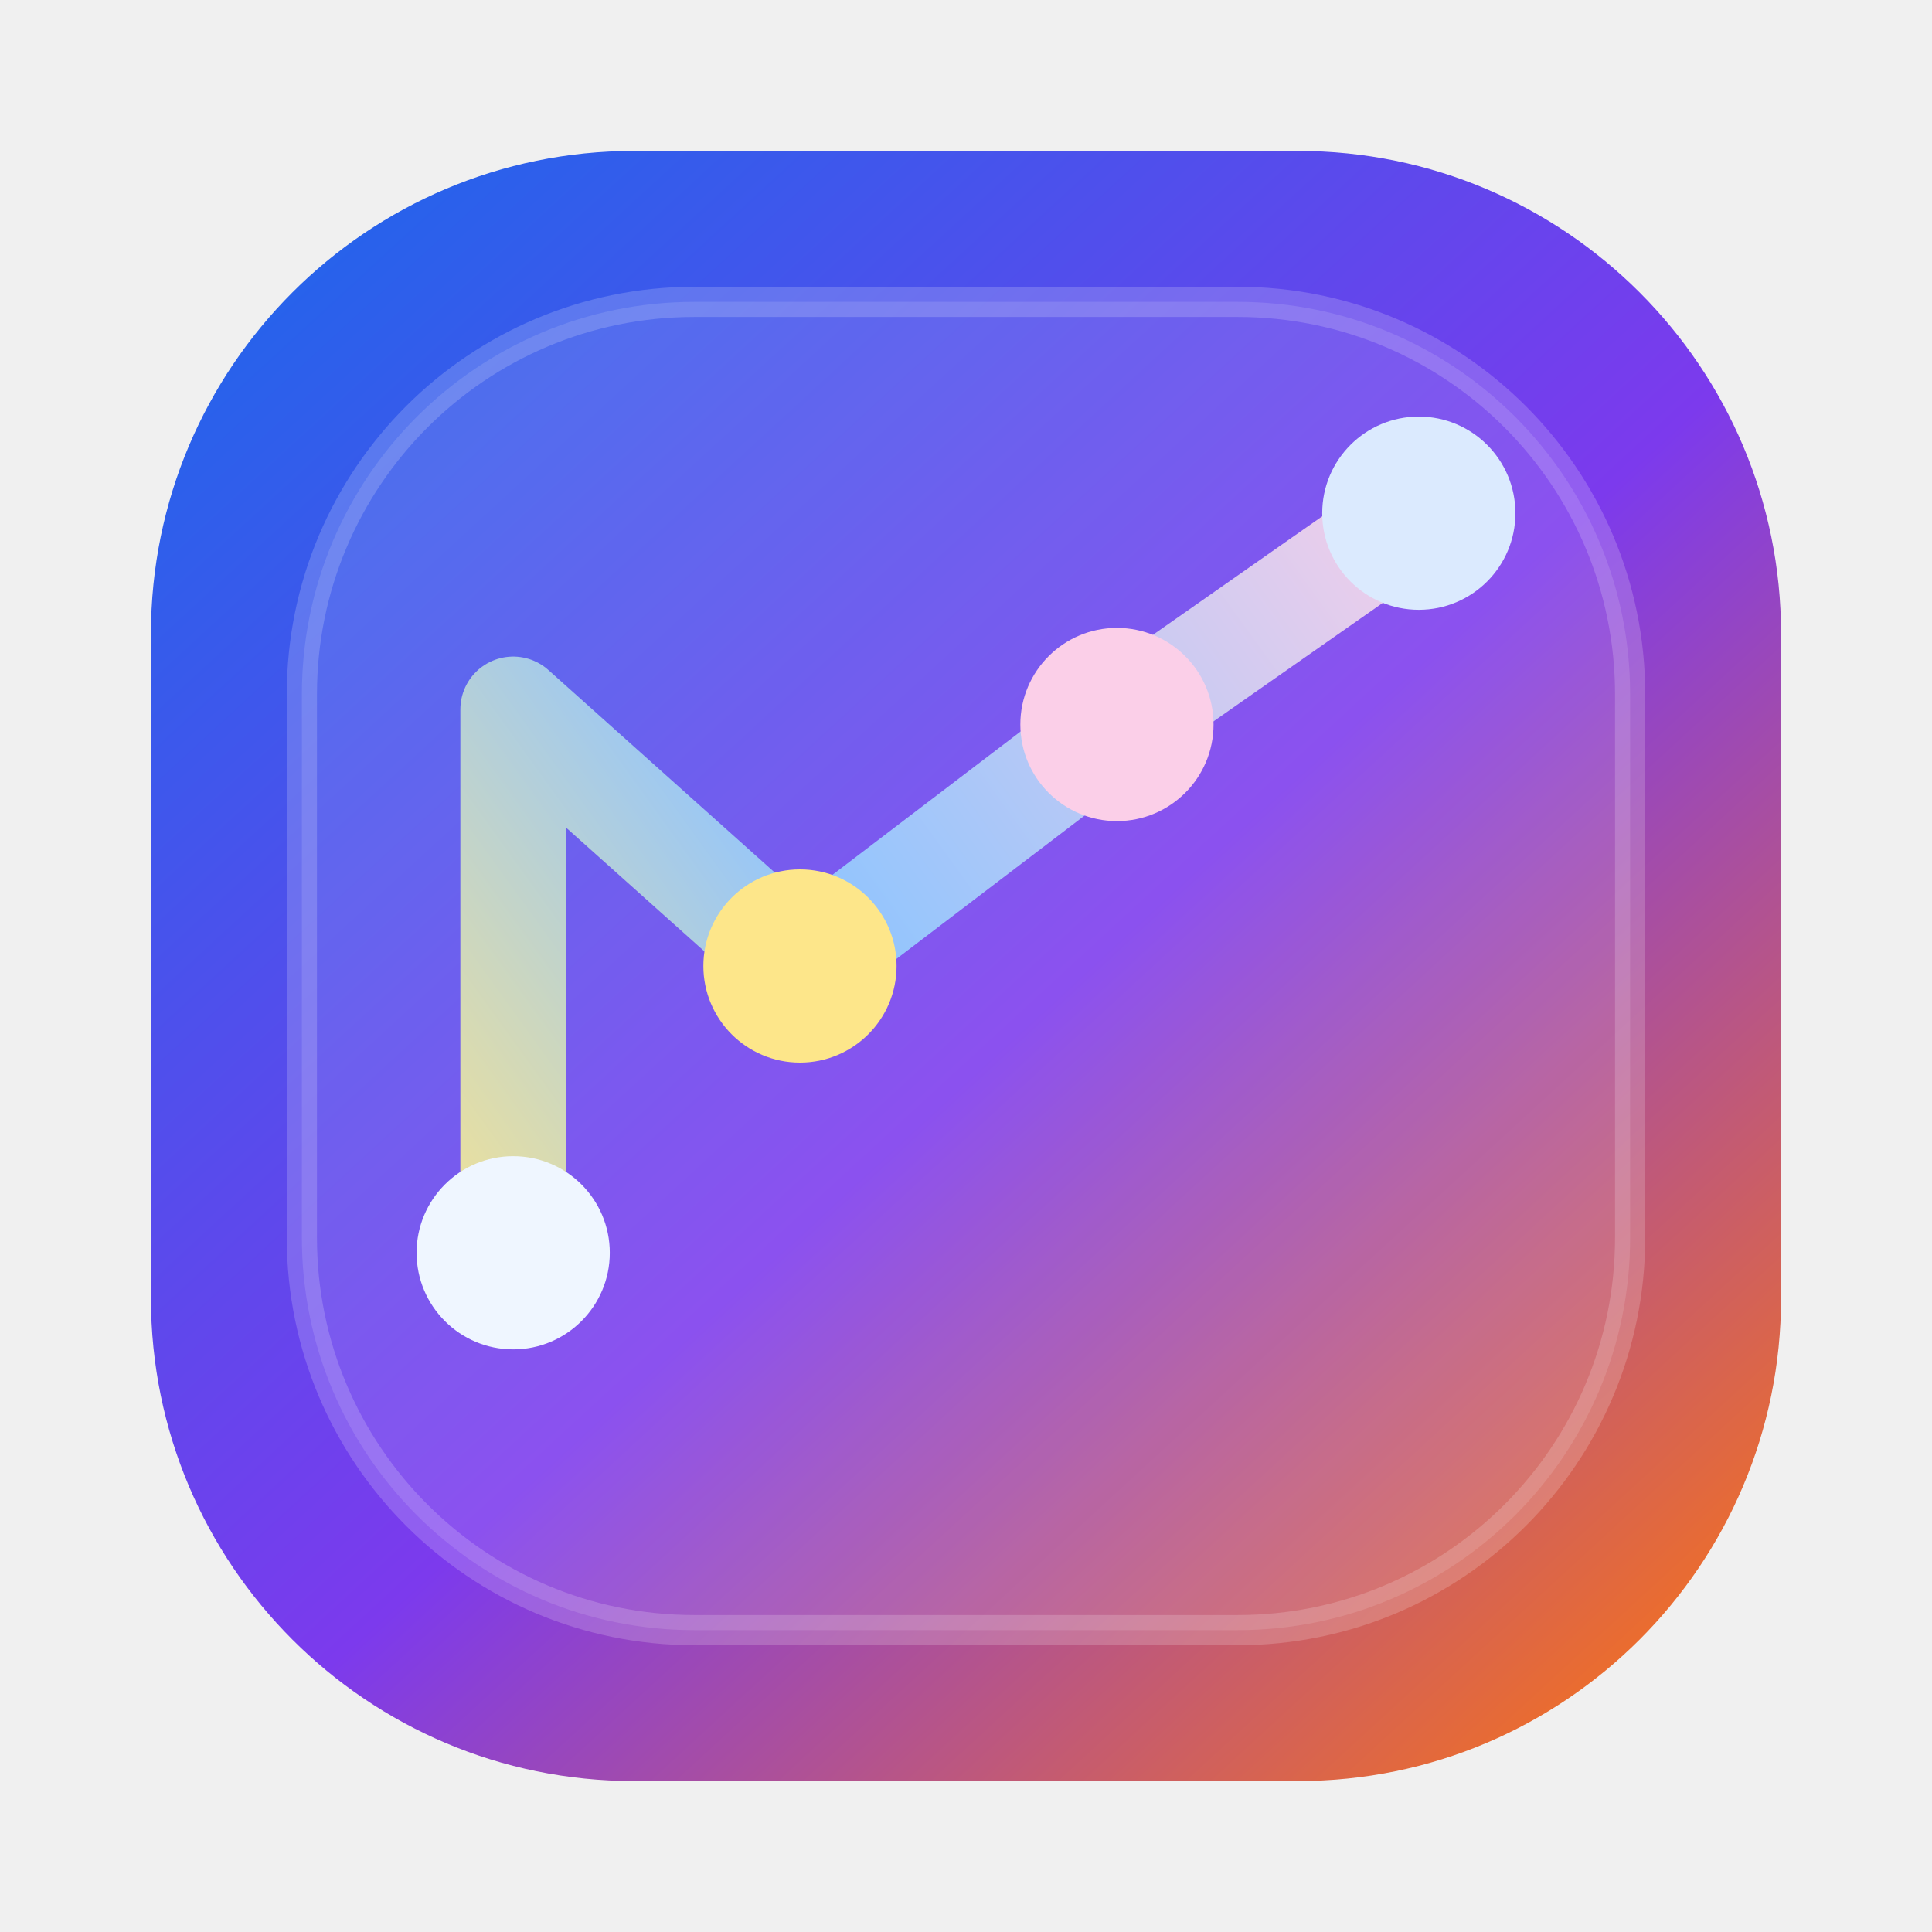
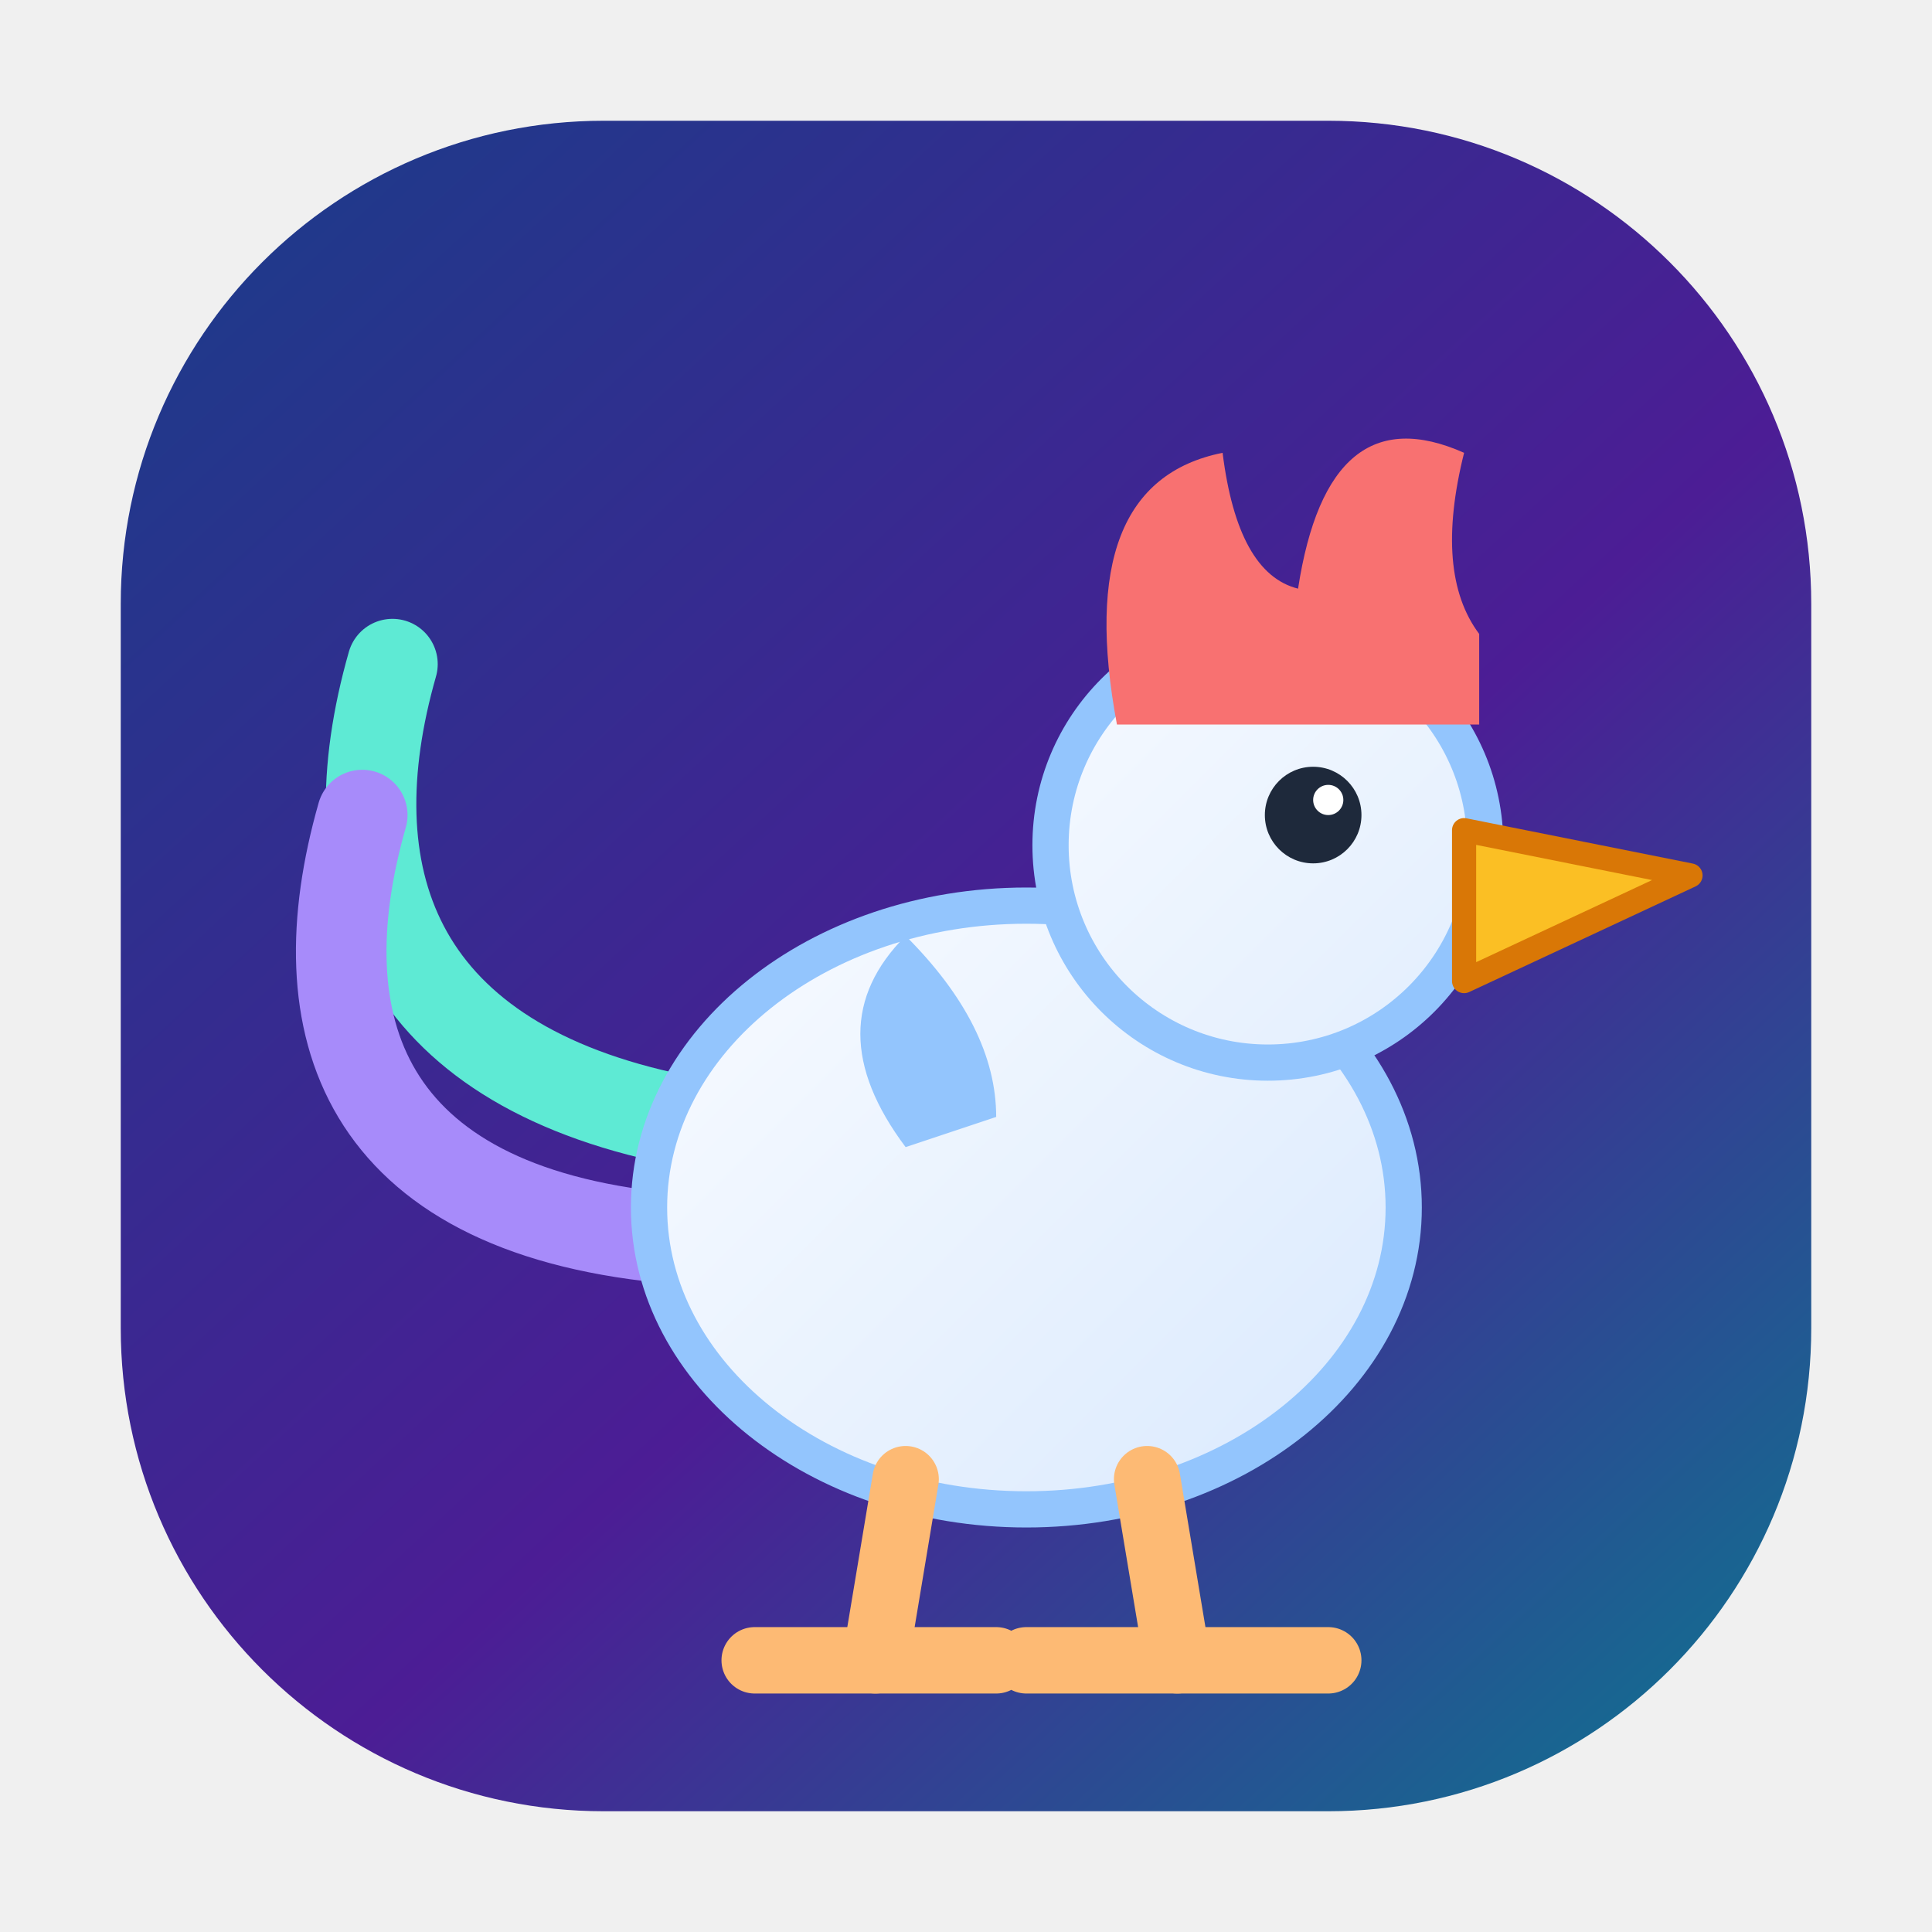
<svg xmlns="http://www.w3.org/2000/svg" width="64" height="64" viewBox="0 0 64 64" fill="none" aria-hidden="true">
  <defs>
-     <linearGradient id="bg" x1="10" y1="8" x2="56" y2="58" gradientUnits="userSpaceOnUse">
-       <stop stop-color="#2563EB" />
-       <stop offset="0.52" stop-color="#7C3AED" />
-       <stop offset="1" stop-color="#F97316" />
+     <linearGradient id="bg" x1="8" y1="6" x2="58" y2="60" gradientUnits="userSpaceOnUse">
+       <stop stop-color="#1e3a8a" />
+       <stop offset="0.55" stop-color="#4c1d95" />
+       <stop offset="1" stop-color="#0e7490" />
    </linearGradient>
-     <linearGradient id="line" x1="14" y1="44" x2="50" y2="18" gradientUnits="userSpaceOnUse">
-       <stop stop-color="#FDE68A" />
-       <stop offset="0.44" stop-color="#93C5FD" />
-       <stop offset="1" stop-color="#FBCFE8" />
+     <linearGradient id="body" x1="20" y1="22" x2="46" y2="48" gradientUnits="userSpaceOnUse">
+       <stop stop-color="#ffffff" />
+       <stop offset="1" stop-color="#dbeafe" />
    </linearGradient>
  </defs>
-   <rect x="5" y="5" width="54" height="54" rx="16" fill="url(#bg)" />
-   <rect x="10" y="10" width="44" height="44" rx="13" fill="rgba(255,255,255,0.12)" stroke="rgba(255,255,255,0.18)" />
-   <path d="M17 41.5V23.5L26.5 32L37 24L47 17" stroke="url(#line)" stroke-width="3.5" stroke-linecap="round" stroke-linejoin="round" />
-   <circle cx="17" cy="41.5" r="3.2" fill="#EFF6FF" />
-   <circle cx="26.5" cy="32" r="3.2" fill="#FDE68A" />
-   <circle cx="37" cy="24" r="3.2" fill="#FBCFE8" />
-   <circle cx="47" cy="17" r="3.2" fill="#DBEAFE" />
+   <rect x="4" y="4" width="56" height="56" rx="16" fill="url(#bg)" />
+   <path d="M22 37 C 13 35, 11 29, 13 22" stroke="#5eead4" stroke-width="3" stroke-linecap="round" fill="none" />
+   <path d="M22 41 C 12 40, 10 34, 12 27" stroke="#a78bfa" stroke-width="3" stroke-linecap="round" fill="none" />
+   <ellipse cx="34" cy="40" rx="12.5" ry="10" fill="url(#body)" stroke="#93c5fd" stroke-width="1.2" />
+   <path d="M30 38 Q 27 34 30 31 Q 33 34 33 37 Z" fill="#93c5fd" />
+   <circle cx="42" cy="28" r="7.2" fill="url(#body)" stroke="#93c5fd" stroke-width="1.2" />
+   <path d="M37 24 Q 35.5 16 40.5 15 Q 41 19 43 19.5 Q 44 13 48.5 15 Q 47.5 19 49 21 L 49 24 Z" fill="#f87171" />
+   <path d="M48.5 27.5 L 56 29 L 48.5 32.5 Z" fill="#fbbf24" stroke="#d97706" stroke-width="0.8" stroke-linejoin="round" />
+   <circle cx="43.5" cy="27" r="1.6" fill="#1e293b" />
+   <circle cx="44" cy="26.5" r="0.5" fill="#ffffff" />
+   <path d="M30 49 L29 55 M38 49 L39 55" stroke="#fdba74" stroke-width="2.2" stroke-linecap="round" />
+   <path d="M25 55 L29 55 L33 55 M34 55 L39 55 L44 55" stroke="#fdba74" stroke-width="2.2" stroke-linecap="round" />
</svg>
